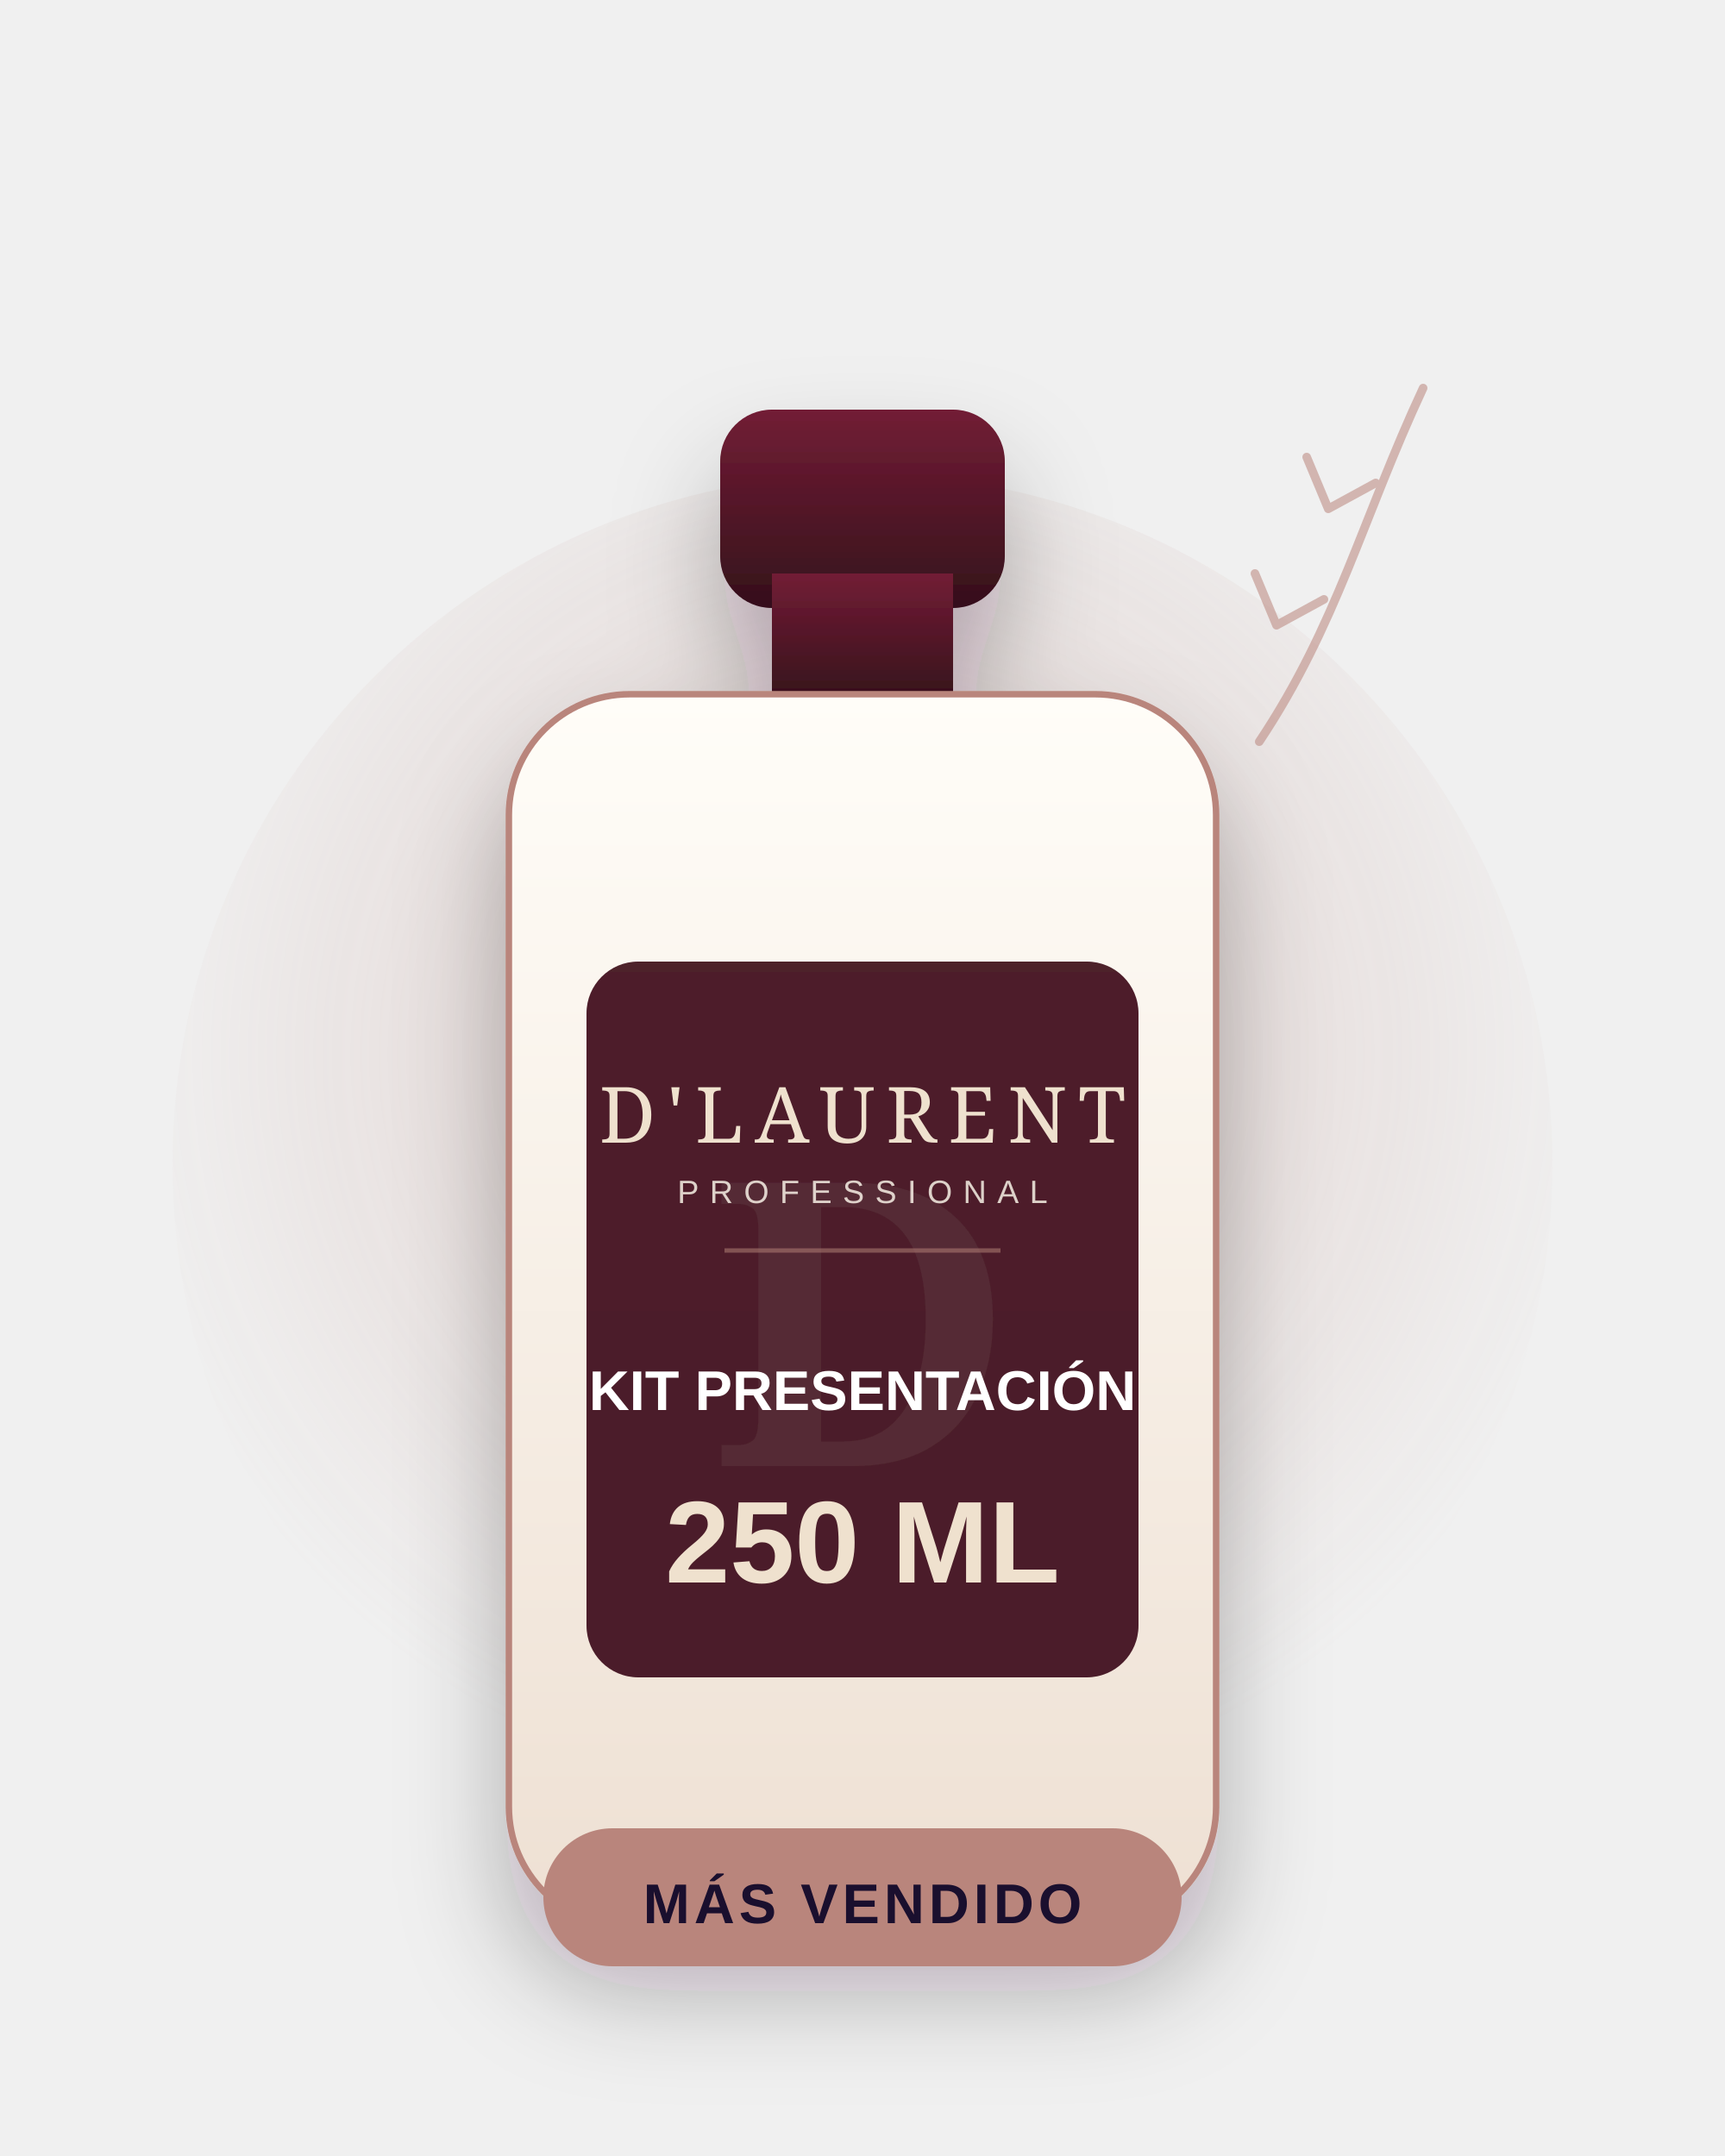
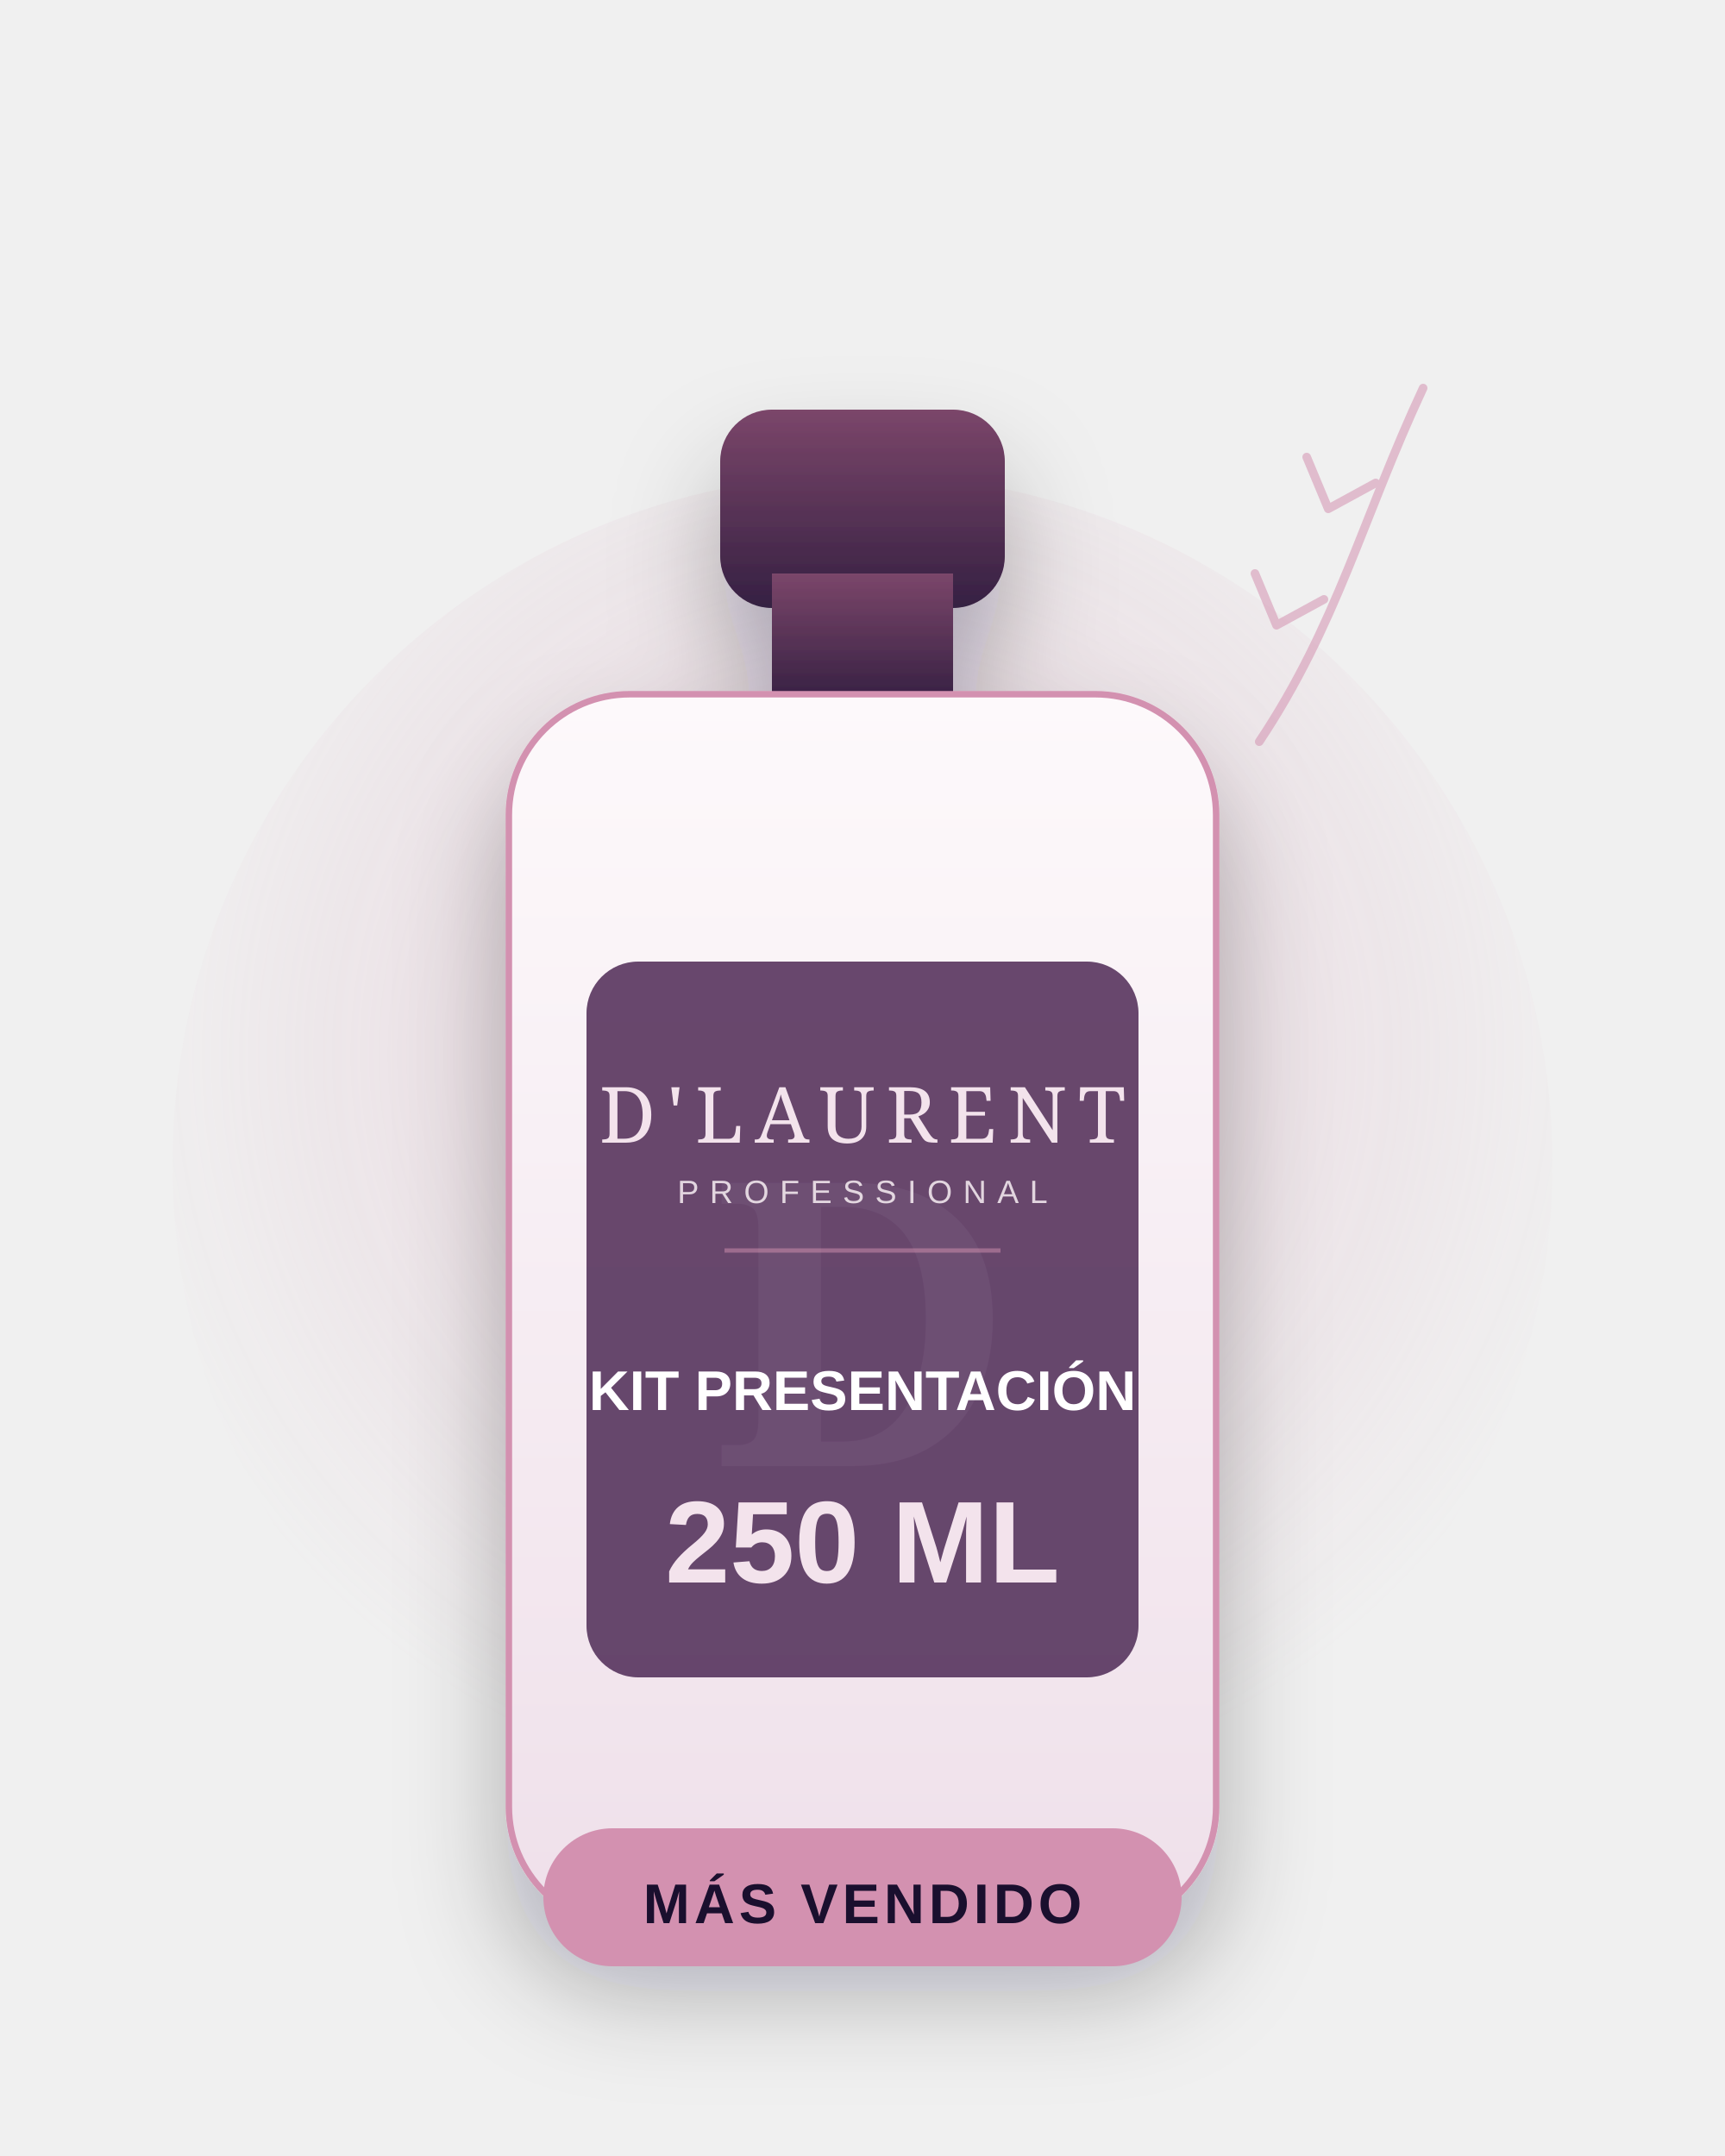
<svg xmlns="http://www.w3.org/2000/svg" viewBox="0 0 400 500" role="img" aria-label="Kit D'Laurent Professional 250ML">
  <defs>
    <linearGradient id="body250" x1="0" y1="0" x2="0" y2="1">
-       <stop offset="0%" stop-color="#fffdf8" />
-       <stop offset="100%" stop-color="#eee0d3" />
+       <stop offset="0%" stop-color="#fdf9fb" />
+       <stop offset="100%" stop-color="#efe0ea" />
    </linearGradient>
    <linearGradient id="cap250" x1="0" y1="0" x2="0" y2="1">
-       <stop offset="0%" stop-color="#721d35" />
-       <stop offset="100%" stop-color="#34101b" />
+       <stop offset="0%" stop-color="#7b466a" />
+       <stop offset="100%" stop-color="#352042" />
    </linearGradient>
    <radialGradient id="glow250" cx="50%" cy="42%" r="55%">
-       <stop offset="0%" stop-color="#b9857c" stop-opacity="0.32" />
-       <stop offset="100%" stop-color="#b9857c" stop-opacity="0" />
+       <stop offset="0%" stop-color="#d391b0" stop-opacity="0.32" />
+       <stop offset="100%" stop-color="#d391b0" stop-opacity="0" />
    </radialGradient>
    <filter id="shadow250" x="-40%" y="-20%" width="180%" height="150%">
-       <feDropShadow dx="0" dy="14" stdDeviation="12" flood-color="#1c0b12" flood-opacity="0.28" />
+       <feDropShadow dx="0" dy="14" stdDeviation="12" flood-color="#0c0420" flood-opacity="0.28" />
    </filter>
  </defs>
  <ellipse cx="200" cy="270" rx="160" ry="160" fill="url(#glow250)" />
-   <g stroke="#b9857c" stroke-width="2" fill="none" opacity="0.55" stroke-linecap="round">
+   <g stroke="#d391b0" stroke-width="2" fill="none" opacity="0.55" stroke-linecap="round">
    <path d="M330 90 C 316 120 310 145 292 172" />
    <path d="M308 118 l11 -6 M308 118 l-5 -12 M296 145 l11 -6 M296 145 l-5 -12" />
  </g>
  <g transform="translate(200,95)" filter="url(#shadow250)">
    <rect x="-33" y="0" width="66" height="46" rx="12" fill="url(#cap250)" />
    <rect x="-21" y="38" width="42" height="30" fill="url(#cap250)" />
-     <rect x="-82" y="66" width="164" height="286" rx="28" fill="url(#body250)" stroke="#b9857c" stroke-width="1.5" />
-     <rect x="-64" y="128" width="128" height="166" rx="12" fill="#42121f" opacity="0.94" />
+     <rect x="-82" y="66" width="164" height="286" rx="28" fill="url(#body250)" stroke="#d391b0" stroke-width="1.5" />
+     <rect x="-64" y="128" width="128" height="166" rx="12" fill="#5d3c64" opacity="0.94" />
    <text x="0" y="245" font-family="Georgia, serif" font-size="92" font-weight="700" fill="#ffffff" opacity="0.05" text-anchor="middle">D</text>
-     <text x="0" y="170" font-family="Georgia, serif" font-size="18" fill="#efe1ce" letter-spacing="2.6" text-anchor="middle">D'LAURENT</text>
-     <text x="0" y="184" font-family="Arial, sans-serif" font-size="7.5" fill="#f7f0e5" letter-spacing="2.5" text-anchor="middle" opacity="0.85">PROFESSIONAL</text>
-     <line x1="-32" y1="195" x2="32" y2="195" stroke="#b9857c" stroke-width="1" opacity="0.5" />
+     <text x="0" y="170" font-family="Georgia, serif" font-size="18" fill="#f3e3ec" letter-spacing="2.6" text-anchor="middle">D'LAURENT</text>
+     <text x="0" y="184" font-family="Arial, sans-serif" font-size="7.5" fill="#f8eff3" letter-spacing="2.5" text-anchor="middle" opacity="0.85">PROFESSIONAL</text>
+     <line x1="-32" y1="195" x2="32" y2="195" stroke="#d391b0" stroke-width="1" opacity="0.5" />
    <text x="0" y="232" font-family="Arial, sans-serif" font-size="13" font-weight="700" fill="#ffffff" text-anchor="middle">KIT PRESENTACIÓN</text>
-     <text x="0" y="272" font-family="Arial, sans-serif" font-size="27" font-weight="800" fill="#efe1ce" text-anchor="middle">250 ML</text>
+     <text x="0" y="272" font-family="Arial, sans-serif" font-size="27" font-weight="800" fill="#f3e3ec" text-anchor="middle">250 ML</text>
  </g>
-   <rect x="126" y="424" width="148" height="32" rx="16" fill="#b9857c" />
+   <rect x="126" y="424" width="148" height="32" rx="16" fill="#d391b0" />
  <text x="200" y="446" text-anchor="middle" font-family="Arial, sans-serif" font-size="13" fill="#1a0f2e" font-weight="800" letter-spacing="1">MÁS VENDIDO</text>
</svg>
